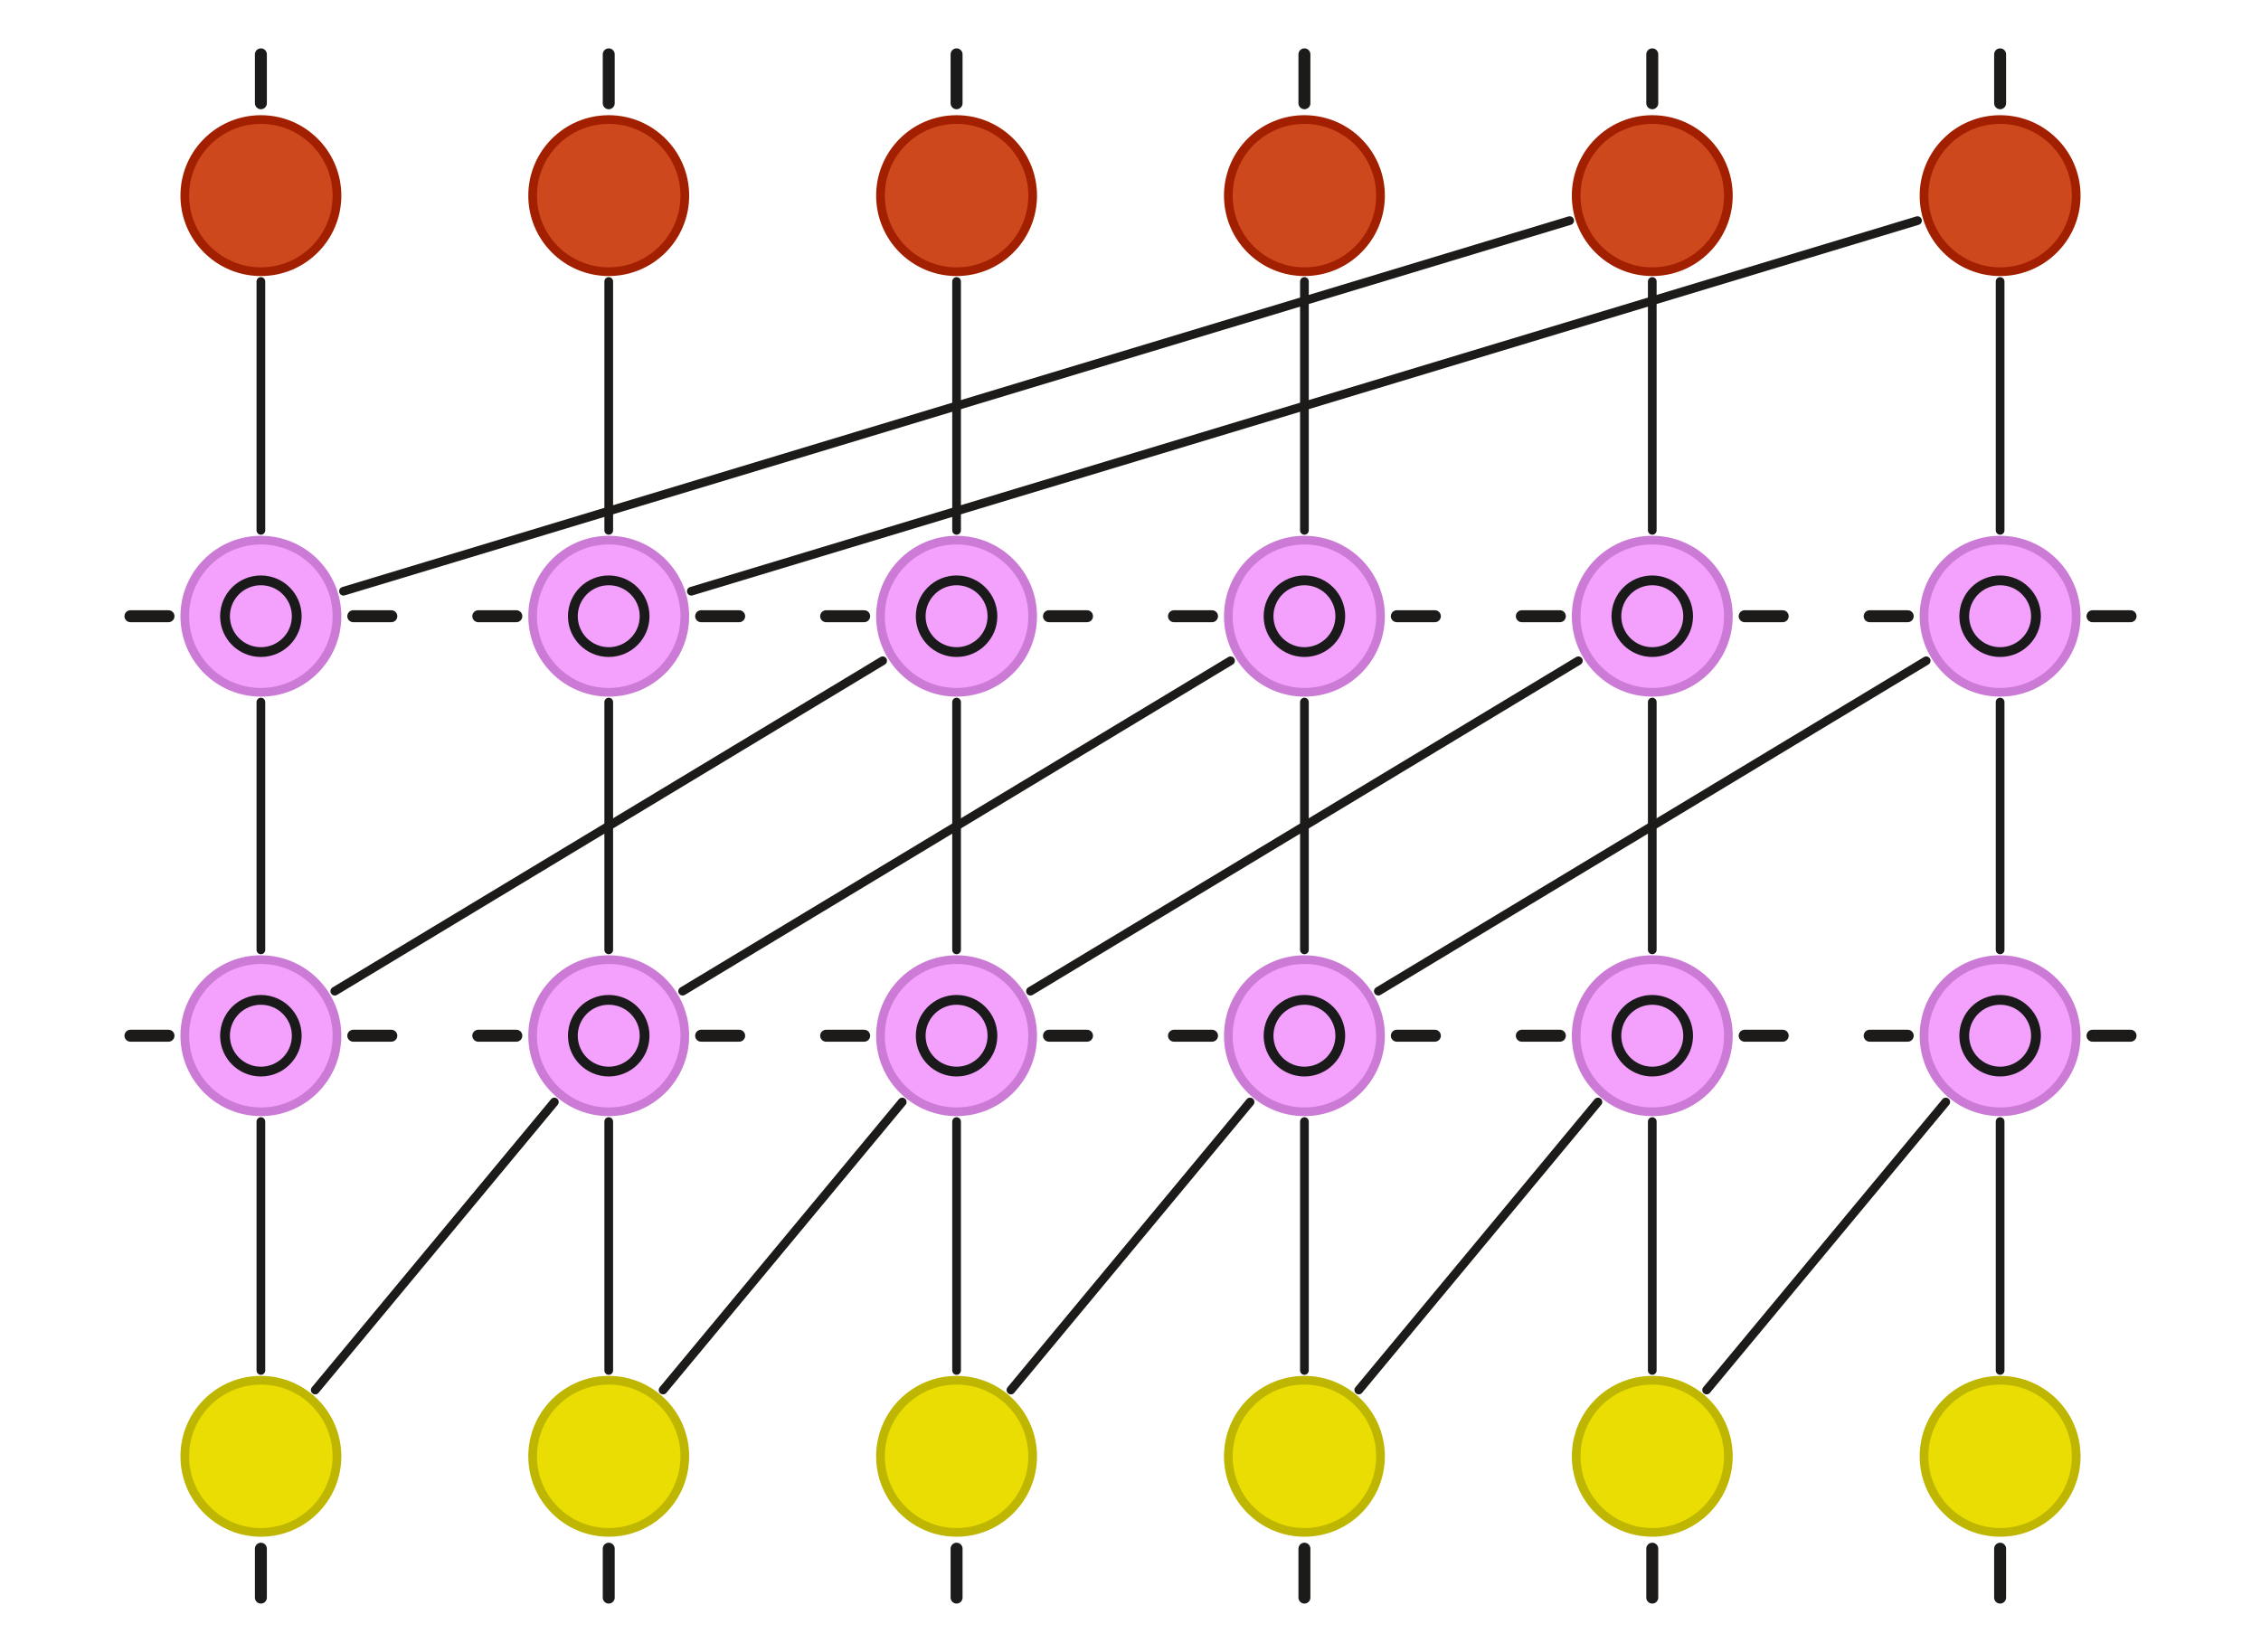
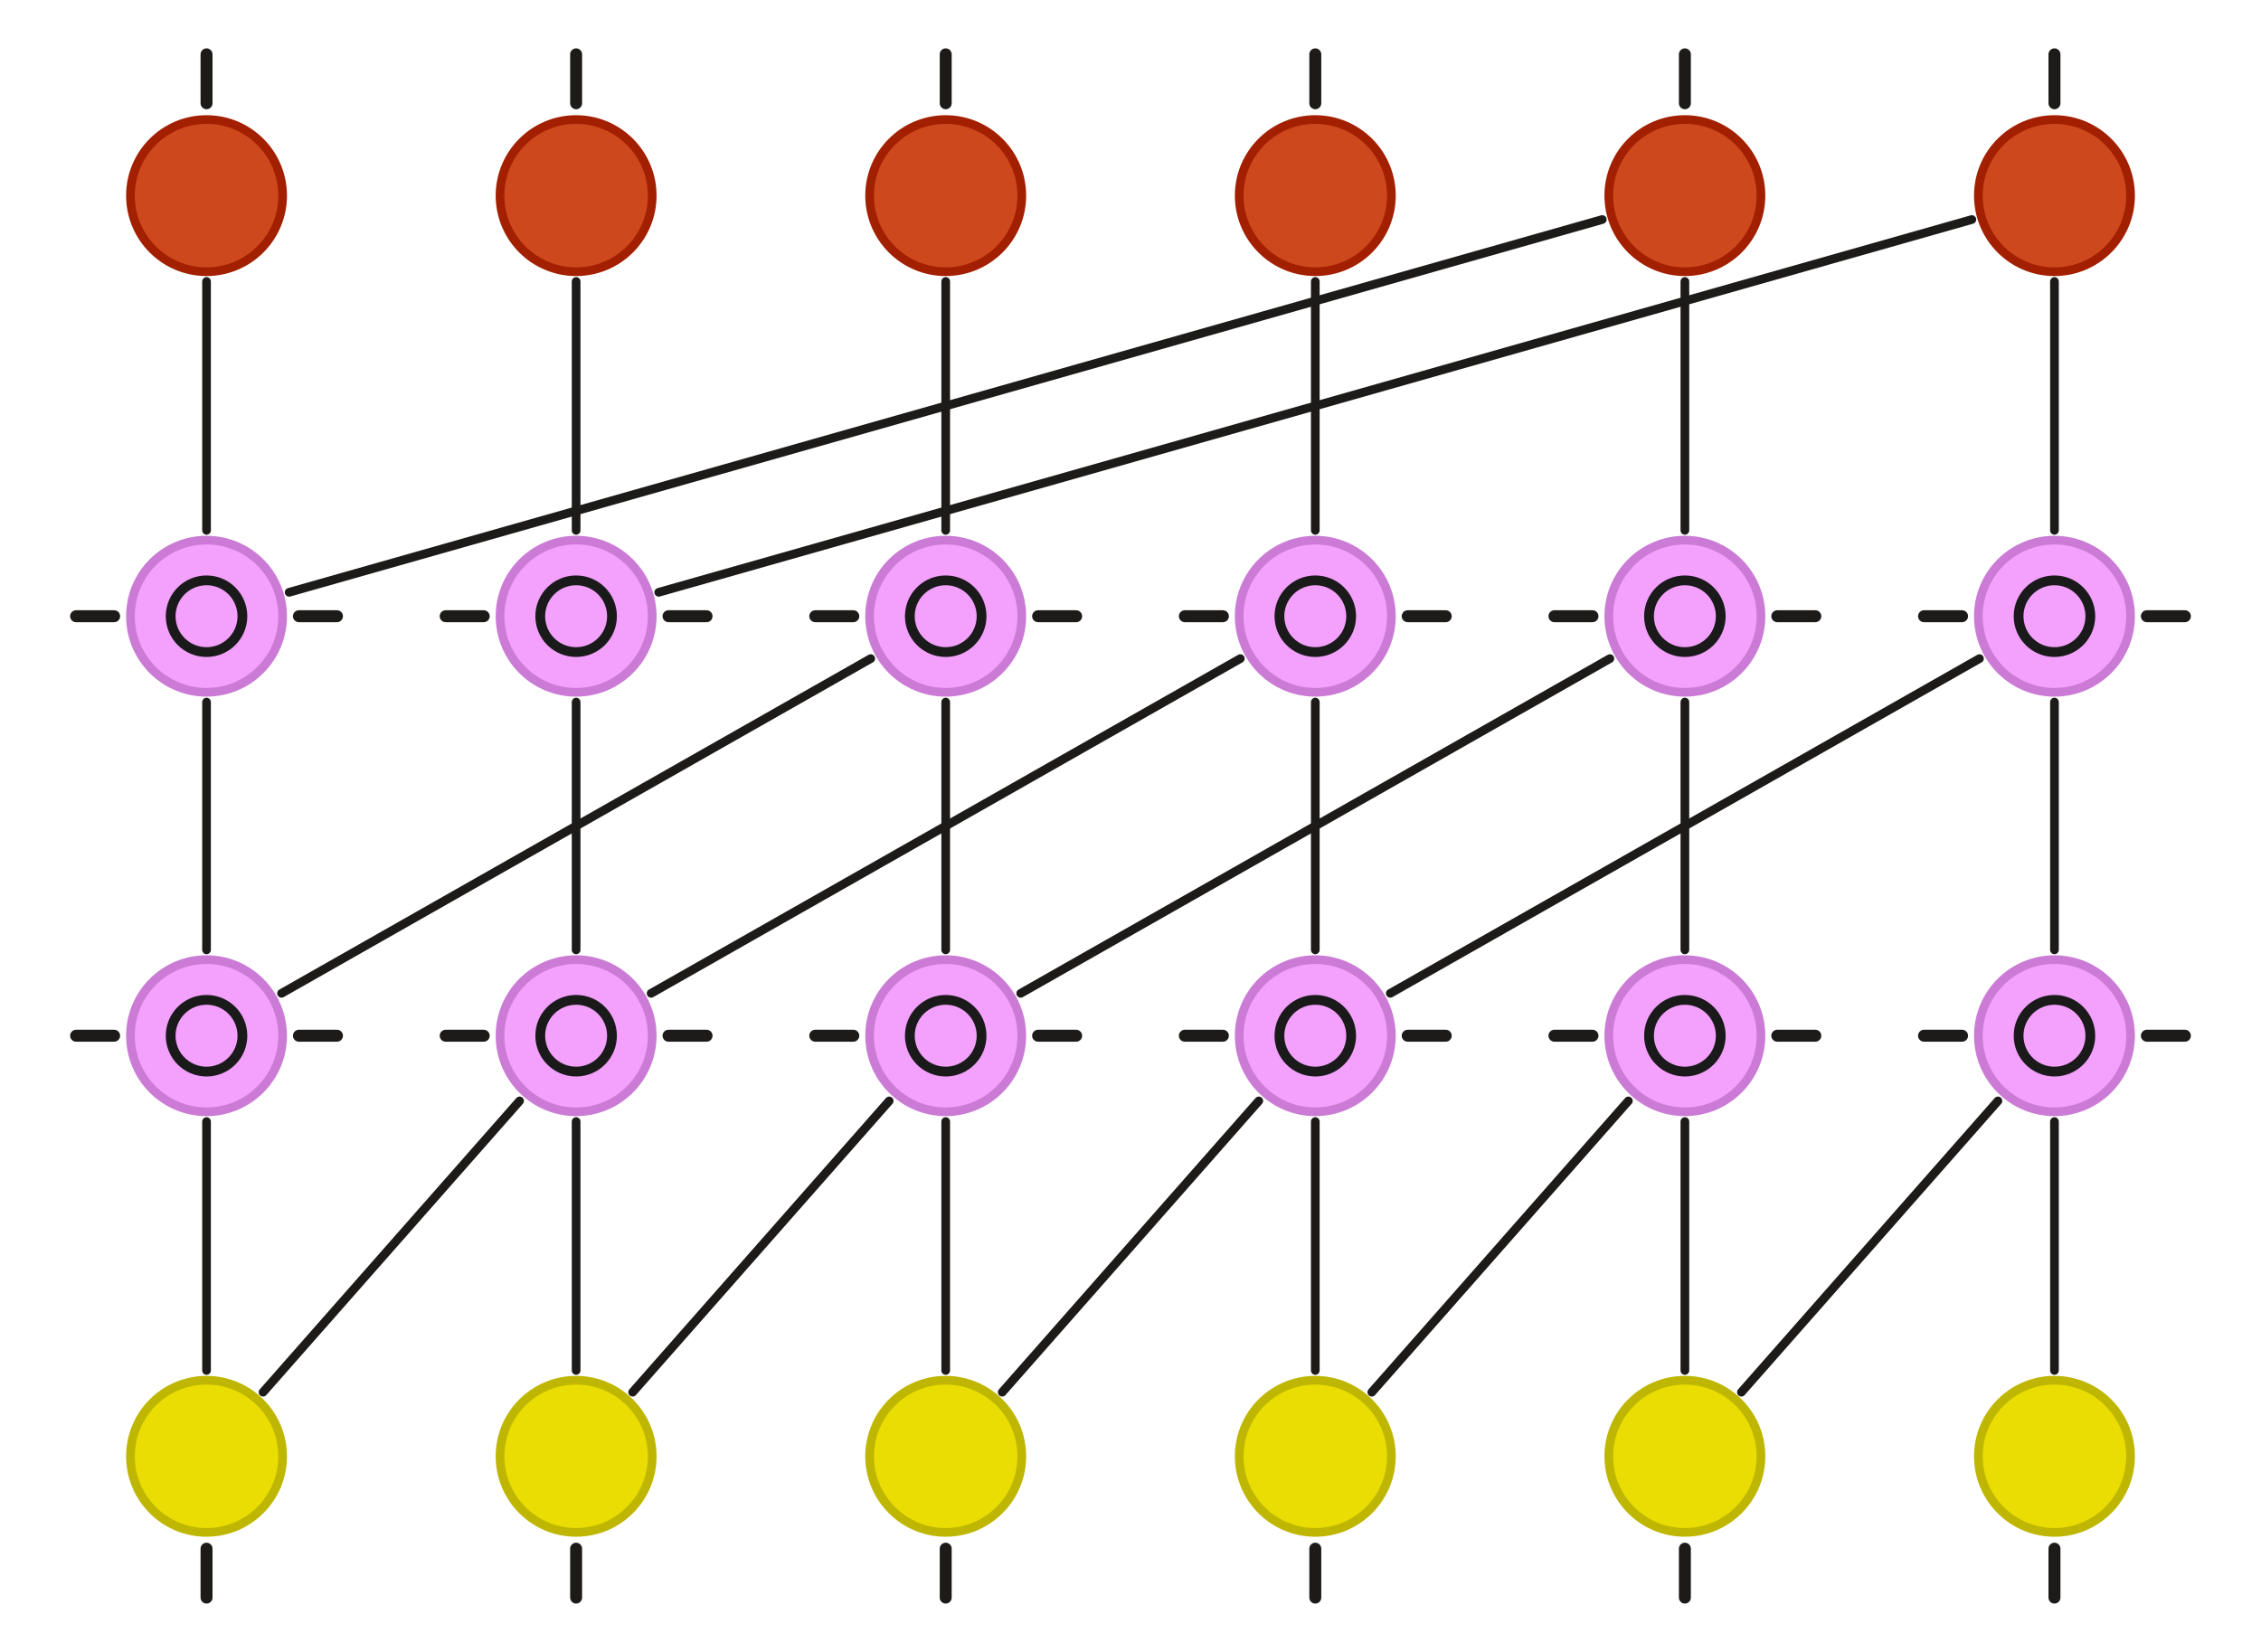
<svg xmlns="http://www.w3.org/2000/svg" viewBox="0 0 208 152" width="416" height="304" role="img">
  <defs>
    <marker id="arr-wavenet" viewBox="0 0 10 10" refX="8" refY="5" markerUnits="userSpaceOnUse" markerWidth="5.4" markerHeight="5.4" orient="auto-start-reverse">
      <path d="M2 1L8 5L2 9" fill="none" stroke="#1C1B19" stroke-width="1.481" stroke-linecap="round" stroke-linejoin="round" />
    </marker>
  </defs>
  <g fill="none" stroke="#1C1B19" stroke-width="0.8" stroke-linecap="round" stroke-linejoin="round">
-     <line x1="24" y1="126.1" x2="24" y2="103.2" />
-     <line x1="56" y1="126.1" x2="56" y2="103.2" />
-     <line x1="88" y1="126.1" x2="88" y2="103.2" />
-     <line x1="120" y1="126.1" x2="120" y2="103.2" />
-     <line x1="152" y1="126.1" x2="152" y2="103.2" />
-     <line x1="184" y1="126.1" x2="184" y2="103.2" />
-     <line x1="29" y1="127.9" x2="51" y2="101.4" />
-     <line x1="61" y1="127.9" x2="83" y2="101.4" />
-     <line x1="93" y1="127.9" x2="115" y2="101.4" />
-     <line x1="125" y1="127.9" x2="147" y2="101.4" />
-     <line x1="157" y1="127.9" x2="179" y2="101.4" />
-     <line x1="24" y1="87.4" x2="24" y2="64.6" />
-     <line x1="56" y1="87.4" x2="56" y2="64.6" />
-     <line x1="88" y1="87.4" x2="88" y2="64.6" />
-     <line x1="120" y1="87.4" x2="120" y2="64.6" />
-     <line x1="152" y1="87.4" x2="152" y2="64.6" />
-     <line x1="184" y1="87.4" x2="184" y2="64.6" />
-     <line x1="30.8" y1="91.2" x2="81.2" y2="60.8" />
-     <line x1="62.8" y1="91.2" x2="113.2" y2="60.8" />
-     <line x1="94.8" y1="91.2" x2="145.2" y2="60.8" />
-     <line x1="126.8" y1="91.2" x2="177.2" y2="60.8" />
-     <line x1="24" y1="48.8" x2="24" y2="25.9" />
-     <line x1="56" y1="48.8" x2="56" y2="25.9" />
-     <line x1="88" y1="48.8" x2="88" y2="25.9" />
-     <line x1="120" y1="48.8" x2="120" y2="25.9" />
-     <line x1="152" y1="48.8" x2="152" y2="25.9" />
-     <line x1="184" y1="48.8" x2="184" y2="25.9" />
-     <line x1="31.6" y1="54.4" x2="144.4" y2="20.3" />
-     <line x1="63.6" y1="54.4" x2="176.4" y2="20.3" />
+     <line x1="19" y1="126.1" x2="19" y2="103.2" />
+     <line x1="53" y1="126.1" x2="53" y2="103.2" />
+     <line x1="87" y1="126.1" x2="87" y2="103.2" />
+     <line x1="121" y1="126.1" x2="121" y2="103.2" />
+     <line x1="155" y1="126.1" x2="155" y2="103.2" />
+     <line x1="189" y1="126.1" x2="189" y2="103.2" />
+     <line x1="24.2" y1="128.1" x2="47.8" y2="101.3" />
+     <line x1="58.2" y1="128.1" x2="81.8" y2="101.3" />
+     <line x1="92.2" y1="128.1" x2="115.8" y2="101.3" />
+     <line x1="126.2" y1="128.1" x2="149.8" y2="101.3" />
+     <line x1="160.2" y1="128.1" x2="183.8" y2="101.3" />
+     <line x1="19" y1="87.4" x2="19" y2="64.6" />
+     <line x1="53" y1="87.4" x2="53" y2="64.6" />
+     <line x1="87" y1="87.4" x2="87" y2="64.6" />
+     <line x1="121" y1="87.4" x2="121" y2="64.6" />
+     <line x1="155" y1="87.4" x2="155" y2="64.6" />
+     <line x1="189" y1="87.4" x2="189" y2="64.6" />
+     <line x1="25.9" y1="91.4" x2="80.1" y2="60.6" />
+     <line x1="59.9" y1="91.4" x2="114.1" y2="60.6" />
+     <line x1="93.9" y1="91.4" x2="148.1" y2="60.6" />
+     <line x1="127.9" y1="91.4" x2="182.1" y2="60.6" />
+     <line x1="19" y1="48.8" x2="19" y2="25.9" />
+     <line x1="53" y1="48.8" x2="53" y2="25.9" />
+     <line x1="87" y1="48.8" x2="87" y2="25.9" />
+     <line x1="121" y1="48.8" x2="121" y2="25.9" />
+     <line x1="155" y1="48.8" x2="155" y2="25.9" />
+     <line x1="189" y1="48.8" x2="189" y2="25.9" />
+     <line x1="26.6" y1="54.5" x2="147.4" y2="20.2" />
+     <line x1="60.6" y1="54.5" x2="181.4" y2="20.2" />
  </g>
-   <circle cx="24" cy="134" r="7" fill="#E9DD03" stroke="#BEB600" stroke-width="0.8" />
+   <circle cx="19" cy="134" r="7" fill="#E9DD03" stroke="#BEB600" stroke-width="0.8" />
  <g stroke="#1C1B19" stroke-width="1.1" stroke-linecap="round">
-     <line x1="24" y1="142.5" x2="24" y2="147" />
+     <line x1="19" y1="142.5" x2="19" y2="147" />
  </g>
-   <circle cx="56" cy="134" r="7" fill="#E9DD03" stroke="#BEB600" stroke-width="0.8" />
+   <circle cx="53" cy="134" r="7" fill="#E9DD03" stroke="#BEB600" stroke-width="0.8" />
  <g stroke="#1C1B19" stroke-width="1.1" stroke-linecap="round">
-     <line x1="56" y1="142.5" x2="56" y2="147" />
+     <line x1="53" y1="142.5" x2="53" y2="147" />
  </g>
-   <circle cx="88" cy="134" r="7" fill="#E9DD03" stroke="#BEB600" stroke-width="0.8" />
+   <circle cx="87" cy="134" r="7" fill="#E9DD03" stroke="#BEB600" stroke-width="0.8" />
  <g stroke="#1C1B19" stroke-width="1.1" stroke-linecap="round">
-     <line x1="88" y1="142.5" x2="88" y2="147" />
+     <line x1="87" y1="142.5" x2="87" y2="147" />
  </g>
-   <circle cx="120" cy="134" r="7" fill="#E9DD03" stroke="#BEB600" stroke-width="0.8" />
+   <circle cx="121" cy="134" r="7" fill="#E9DD03" stroke="#BEB600" stroke-width="0.8" />
  <g stroke="#1C1B19" stroke-width="1.1" stroke-linecap="round">
-     <line x1="120" y1="142.5" x2="120" y2="147" />
+     <line x1="121" y1="142.5" x2="121" y2="147" />
  </g>
-   <circle cx="152" cy="134" r="7" fill="#E9DD03" stroke="#BEB600" stroke-width="0.8" />
+   <circle cx="155" cy="134" r="7" fill="#E9DD03" stroke="#BEB600" stroke-width="0.8" />
  <g stroke="#1C1B19" stroke-width="1.1" stroke-linecap="round">
-     <line x1="152" y1="142.5" x2="152" y2="147" />
+     <line x1="155" y1="142.5" x2="155" y2="147" />
  </g>
-   <circle cx="184" cy="134" r="7" fill="#E9DD03" stroke="#BEB600" stroke-width="0.8" />
+   <circle cx="189" cy="134" r="7" fill="#E9DD03" stroke="#BEB600" stroke-width="0.8" />
  <g stroke="#1C1B19" stroke-width="1.1" stroke-linecap="round">
-     <line x1="184" y1="142.5" x2="184" y2="147" />
+     <line x1="189" y1="142.5" x2="189" y2="147" />
  </g>
-   <circle cx="24" cy="95.3" r="7" fill="#F4A1FD" stroke="#CB7BD5" stroke-width="0.8" />
+   <circle cx="19" cy="95.3" r="7" fill="#F4A1FD" stroke="#CB7BD5" stroke-width="0.8" />
  <g fill="none" stroke="#1A1A1A" stroke-width="0.9" stroke-linejoin="round">
-     <circle cx="24" cy="95.3" r="3.3" />
+     <circle cx="19" cy="95.3" r="3.3" />
  </g>
  <g stroke="#1C1B19" stroke-width="1.1" stroke-linecap="round">
-     <line x1="32.5" y1="95.3" x2="36" y2="95.3" />
-     <line x1="15.5" y1="95.3" x2="12" y2="95.3" />
+     <line x1="27.5" y1="95.3" x2="31" y2="95.3" />
+     <line x1="10.5" y1="95.3" x2="7" y2="95.3" />
  </g>
-   <circle cx="56" cy="95.3" r="7" fill="#F4A1FD" stroke="#CB7BD5" stroke-width="0.8" />
+   <circle cx="53" cy="95.3" r="7" fill="#F4A1FD" stroke="#CB7BD5" stroke-width="0.8" />
  <g fill="none" stroke="#1A1A1A" stroke-width="0.9" stroke-linejoin="round">
-     <circle cx="56" cy="95.3" r="3.3" />
+     <circle cx="53" cy="95.3" r="3.3" />
  </g>
  <g stroke="#1C1B19" stroke-width="1.1" stroke-linecap="round">
-     <line x1="64.5" y1="95.3" x2="68" y2="95.3" />
-     <line x1="47.5" y1="95.3" x2="44" y2="95.3" />
+     <line x1="61.5" y1="95.3" x2="65" y2="95.3" />
+     <line x1="44.5" y1="95.3" x2="41" y2="95.3" />
  </g>
-   <circle cx="88" cy="95.3" r="7" fill="#F4A1FD" stroke="#CB7BD5" stroke-width="0.8" />
+   <circle cx="87" cy="95.3" r="7" fill="#F4A1FD" stroke="#CB7BD5" stroke-width="0.8" />
  <g fill="none" stroke="#1A1A1A" stroke-width="0.9" stroke-linejoin="round">
-     <circle cx="88" cy="95.3" r="3.3" />
+     <circle cx="87" cy="95.3" r="3.3" />
  </g>
  <g stroke="#1C1B19" stroke-width="1.1" stroke-linecap="round">
-     <line x1="96.5" y1="95.3" x2="100" y2="95.3" />
-     <line x1="79.5" y1="95.3" x2="76" y2="95.3" />
+     <line x1="95.5" y1="95.3" x2="99" y2="95.3" />
+     <line x1="78.5" y1="95.3" x2="75" y2="95.3" />
  </g>
-   <circle cx="120" cy="95.3" r="7" fill="#F4A1FD" stroke="#CB7BD5" stroke-width="0.8" />
+   <circle cx="121" cy="95.3" r="7" fill="#F4A1FD" stroke="#CB7BD5" stroke-width="0.8" />
  <g fill="none" stroke="#1A1A1A" stroke-width="0.9" stroke-linejoin="round">
-     <circle cx="120" cy="95.3" r="3.3" />
+     <circle cx="121" cy="95.3" r="3.3" />
  </g>
  <g stroke="#1C1B19" stroke-width="1.1" stroke-linecap="round">
-     <line x1="128.5" y1="95.3" x2="132" y2="95.3" />
-     <line x1="111.5" y1="95.3" x2="108" y2="95.3" />
+     <line x1="129.5" y1="95.3" x2="133" y2="95.3" />
+     <line x1="112.5" y1="95.3" x2="109" y2="95.3" />
  </g>
-   <circle cx="152" cy="95.3" r="7" fill="#F4A1FD" stroke="#CB7BD5" stroke-width="0.8" />
+   <circle cx="155" cy="95.3" r="7" fill="#F4A1FD" stroke="#CB7BD5" stroke-width="0.8" />
  <g fill="none" stroke="#1A1A1A" stroke-width="0.9" stroke-linejoin="round">
-     <circle cx="152" cy="95.3" r="3.3" />
+     <circle cx="155" cy="95.3" r="3.3" />
  </g>
  <g stroke="#1C1B19" stroke-width="1.1" stroke-linecap="round">
-     <line x1="160.5" y1="95.3" x2="164" y2="95.3" />
-     <line x1="143.5" y1="95.3" x2="140" y2="95.3" />
+     <line x1="163.5" y1="95.3" x2="167" y2="95.3" />
+     <line x1="146.5" y1="95.3" x2="143" y2="95.3" />
  </g>
-   <circle cx="184" cy="95.3" r="7" fill="#F4A1FD" stroke="#CB7BD5" stroke-width="0.8" />
+   <circle cx="189" cy="95.3" r="7" fill="#F4A1FD" stroke="#CB7BD5" stroke-width="0.8" />
  <g fill="none" stroke="#1A1A1A" stroke-width="0.9" stroke-linejoin="round">
-     <circle cx="184" cy="95.3" r="3.3" />
+     <circle cx="189" cy="95.3" r="3.3" />
  </g>
  <g stroke="#1C1B19" stroke-width="1.1" stroke-linecap="round">
-     <line x1="192.5" y1="95.3" x2="196" y2="95.3" />
-     <line x1="175.5" y1="95.3" x2="172" y2="95.3" />
+     <line x1="197.5" y1="95.3" x2="201" y2="95.3" />
+     <line x1="180.5" y1="95.3" x2="177" y2="95.3" />
  </g>
-   <circle cx="24" cy="56.7" r="7" fill="#F4A1FD" stroke="#CB7BD5" stroke-width="0.8" />
+   <circle cx="19" cy="56.7" r="7" fill="#F4A1FD" stroke="#CB7BD5" stroke-width="0.8" />
  <g fill="none" stroke="#1A1A1A" stroke-width="0.9" stroke-linejoin="round">
-     <circle cx="24" cy="56.7" r="3.3" />
+     <circle cx="19" cy="56.7" r="3.3" />
  </g>
  <g stroke="#1C1B19" stroke-width="1.1" stroke-linecap="round">
-     <line x1="32.5" y1="56.7" x2="36" y2="56.7" />
-     <line x1="15.5" y1="56.7" x2="12" y2="56.7" />
+     <line x1="27.5" y1="56.7" x2="31" y2="56.7" />
+     <line x1="10.5" y1="56.7" x2="7" y2="56.7" />
  </g>
-   <circle cx="56" cy="56.7" r="7" fill="#F4A1FD" stroke="#CB7BD5" stroke-width="0.8" />
+   <circle cx="53" cy="56.7" r="7" fill="#F4A1FD" stroke="#CB7BD5" stroke-width="0.8" />
  <g fill="none" stroke="#1A1A1A" stroke-width="0.9" stroke-linejoin="round">
-     <circle cx="56" cy="56.7" r="3.3" />
+     <circle cx="53" cy="56.7" r="3.3" />
  </g>
  <g stroke="#1C1B19" stroke-width="1.1" stroke-linecap="round">
-     <line x1="64.5" y1="56.7" x2="68" y2="56.7" />
-     <line x1="47.5" y1="56.7" x2="44" y2="56.7" />
+     <line x1="61.5" y1="56.7" x2="65" y2="56.7" />
+     <line x1="44.5" y1="56.7" x2="41" y2="56.7" />
  </g>
-   <circle cx="88" cy="56.7" r="7" fill="#F4A1FD" stroke="#CB7BD5" stroke-width="0.8" />
+   <circle cx="87" cy="56.7" r="7" fill="#F4A1FD" stroke="#CB7BD5" stroke-width="0.8" />
  <g fill="none" stroke="#1A1A1A" stroke-width="0.9" stroke-linejoin="round">
-     <circle cx="88" cy="56.7" r="3.3" />
+     <circle cx="87" cy="56.7" r="3.3" />
  </g>
  <g stroke="#1C1B19" stroke-width="1.1" stroke-linecap="round">
-     <line x1="96.5" y1="56.7" x2="100" y2="56.7" />
-     <line x1="79.5" y1="56.7" x2="76" y2="56.7" />
+     <line x1="95.5" y1="56.7" x2="99" y2="56.7" />
+     <line x1="78.5" y1="56.7" x2="75" y2="56.7" />
  </g>
-   <circle cx="120" cy="56.7" r="7" fill="#F4A1FD" stroke="#CB7BD5" stroke-width="0.8" />
+   <circle cx="121" cy="56.7" r="7" fill="#F4A1FD" stroke="#CB7BD5" stroke-width="0.8" />
  <g fill="none" stroke="#1A1A1A" stroke-width="0.9" stroke-linejoin="round">
-     <circle cx="120" cy="56.7" r="3.3" />
+     <circle cx="121" cy="56.7" r="3.3" />
  </g>
  <g stroke="#1C1B19" stroke-width="1.1" stroke-linecap="round">
-     <line x1="128.5" y1="56.7" x2="132" y2="56.7" />
-     <line x1="111.5" y1="56.7" x2="108" y2="56.7" />
+     <line x1="129.5" y1="56.7" x2="133" y2="56.7" />
+     <line x1="112.5" y1="56.7" x2="109" y2="56.7" />
  </g>
-   <circle cx="152" cy="56.7" r="7" fill="#F4A1FD" stroke="#CB7BD5" stroke-width="0.8" />
+   <circle cx="155" cy="56.7" r="7" fill="#F4A1FD" stroke="#CB7BD5" stroke-width="0.8" />
  <g fill="none" stroke="#1A1A1A" stroke-width="0.9" stroke-linejoin="round">
-     <circle cx="152" cy="56.7" r="3.3" />
+     <circle cx="155" cy="56.7" r="3.3" />
  </g>
  <g stroke="#1C1B19" stroke-width="1.1" stroke-linecap="round">
-     <line x1="160.5" y1="56.7" x2="164" y2="56.7" />
-     <line x1="143.5" y1="56.7" x2="140" y2="56.7" />
+     <line x1="163.5" y1="56.7" x2="167" y2="56.7" />
+     <line x1="146.5" y1="56.7" x2="143" y2="56.7" />
  </g>
-   <circle cx="184" cy="56.7" r="7" fill="#F4A1FD" stroke="#CB7BD5" stroke-width="0.8" />
+   <circle cx="189" cy="56.7" r="7" fill="#F4A1FD" stroke="#CB7BD5" stroke-width="0.8" />
  <g fill="none" stroke="#1A1A1A" stroke-width="0.9" stroke-linejoin="round">
-     <circle cx="184" cy="56.7" r="3.3" />
+     <circle cx="189" cy="56.7" r="3.3" />
  </g>
  <g stroke="#1C1B19" stroke-width="1.1" stroke-linecap="round">
-     <line x1="192.5" y1="56.7" x2="196" y2="56.7" />
-     <line x1="175.5" y1="56.7" x2="172" y2="56.7" />
+     <line x1="197.5" y1="56.7" x2="201" y2="56.7" />
+     <line x1="180.5" y1="56.7" x2="177" y2="56.7" />
  </g>
-   <circle cx="24" cy="18" r="7" fill="#CE481E" stroke="#A21F00" stroke-width="0.8" />
+   <circle cx="19" cy="18" r="7" fill="#CE481E" stroke="#A21F00" stroke-width="0.8" />
  <g stroke="#1C1B19" stroke-width="1.1" stroke-linecap="round">
-     <line x1="24" y1="9.5" x2="24" y2="5" />
+     <line x1="19" y1="9.5" x2="19" y2="5" />
  </g>
-   <circle cx="56" cy="18" r="7" fill="#CE481E" stroke="#A21F00" stroke-width="0.8" />
+   <circle cx="53" cy="18" r="7" fill="#CE481E" stroke="#A21F00" stroke-width="0.8" />
  <g stroke="#1C1B19" stroke-width="1.1" stroke-linecap="round">
-     <line x1="56" y1="9.5" x2="56" y2="5" />
+     <line x1="53" y1="9.5" x2="53" y2="5" />
  </g>
-   <circle cx="88" cy="18" r="7" fill="#CE481E" stroke="#A21F00" stroke-width="0.8" />
+   <circle cx="87" cy="18" r="7" fill="#CE481E" stroke="#A21F00" stroke-width="0.8" />
  <g stroke="#1C1B19" stroke-width="1.1" stroke-linecap="round">
-     <line x1="88" y1="9.5" x2="88" y2="5" />
+     <line x1="87" y1="9.5" x2="87" y2="5" />
  </g>
-   <circle cx="120" cy="18" r="7" fill="#CE481E" stroke="#A21F00" stroke-width="0.8" />
+   <circle cx="121" cy="18" r="7" fill="#CE481E" stroke="#A21F00" stroke-width="0.8" />
  <g stroke="#1C1B19" stroke-width="1.1" stroke-linecap="round">
-     <line x1="120" y1="9.5" x2="120" y2="5" />
+     <line x1="121" y1="9.5" x2="121" y2="5" />
  </g>
-   <circle cx="152" cy="18" r="7" fill="#CE481E" stroke="#A21F00" stroke-width="0.8" />
+   <circle cx="155" cy="18" r="7" fill="#CE481E" stroke="#A21F00" stroke-width="0.8" />
  <g stroke="#1C1B19" stroke-width="1.1" stroke-linecap="round">
-     <line x1="152" y1="9.5" x2="152" y2="5" />
+     <line x1="155" y1="9.5" x2="155" y2="5" />
  </g>
-   <circle cx="184" cy="18" r="7" fill="#CE481E" stroke="#A21F00" stroke-width="0.8" />
+   <circle cx="189" cy="18" r="7" fill="#CE481E" stroke="#A21F00" stroke-width="0.8" />
  <g stroke="#1C1B19" stroke-width="1.1" stroke-linecap="round">
-     <line x1="184" y1="9.5" x2="184" y2="5" />
+     <line x1="189" y1="9.5" x2="189" y2="5" />
  </g>
</svg>
